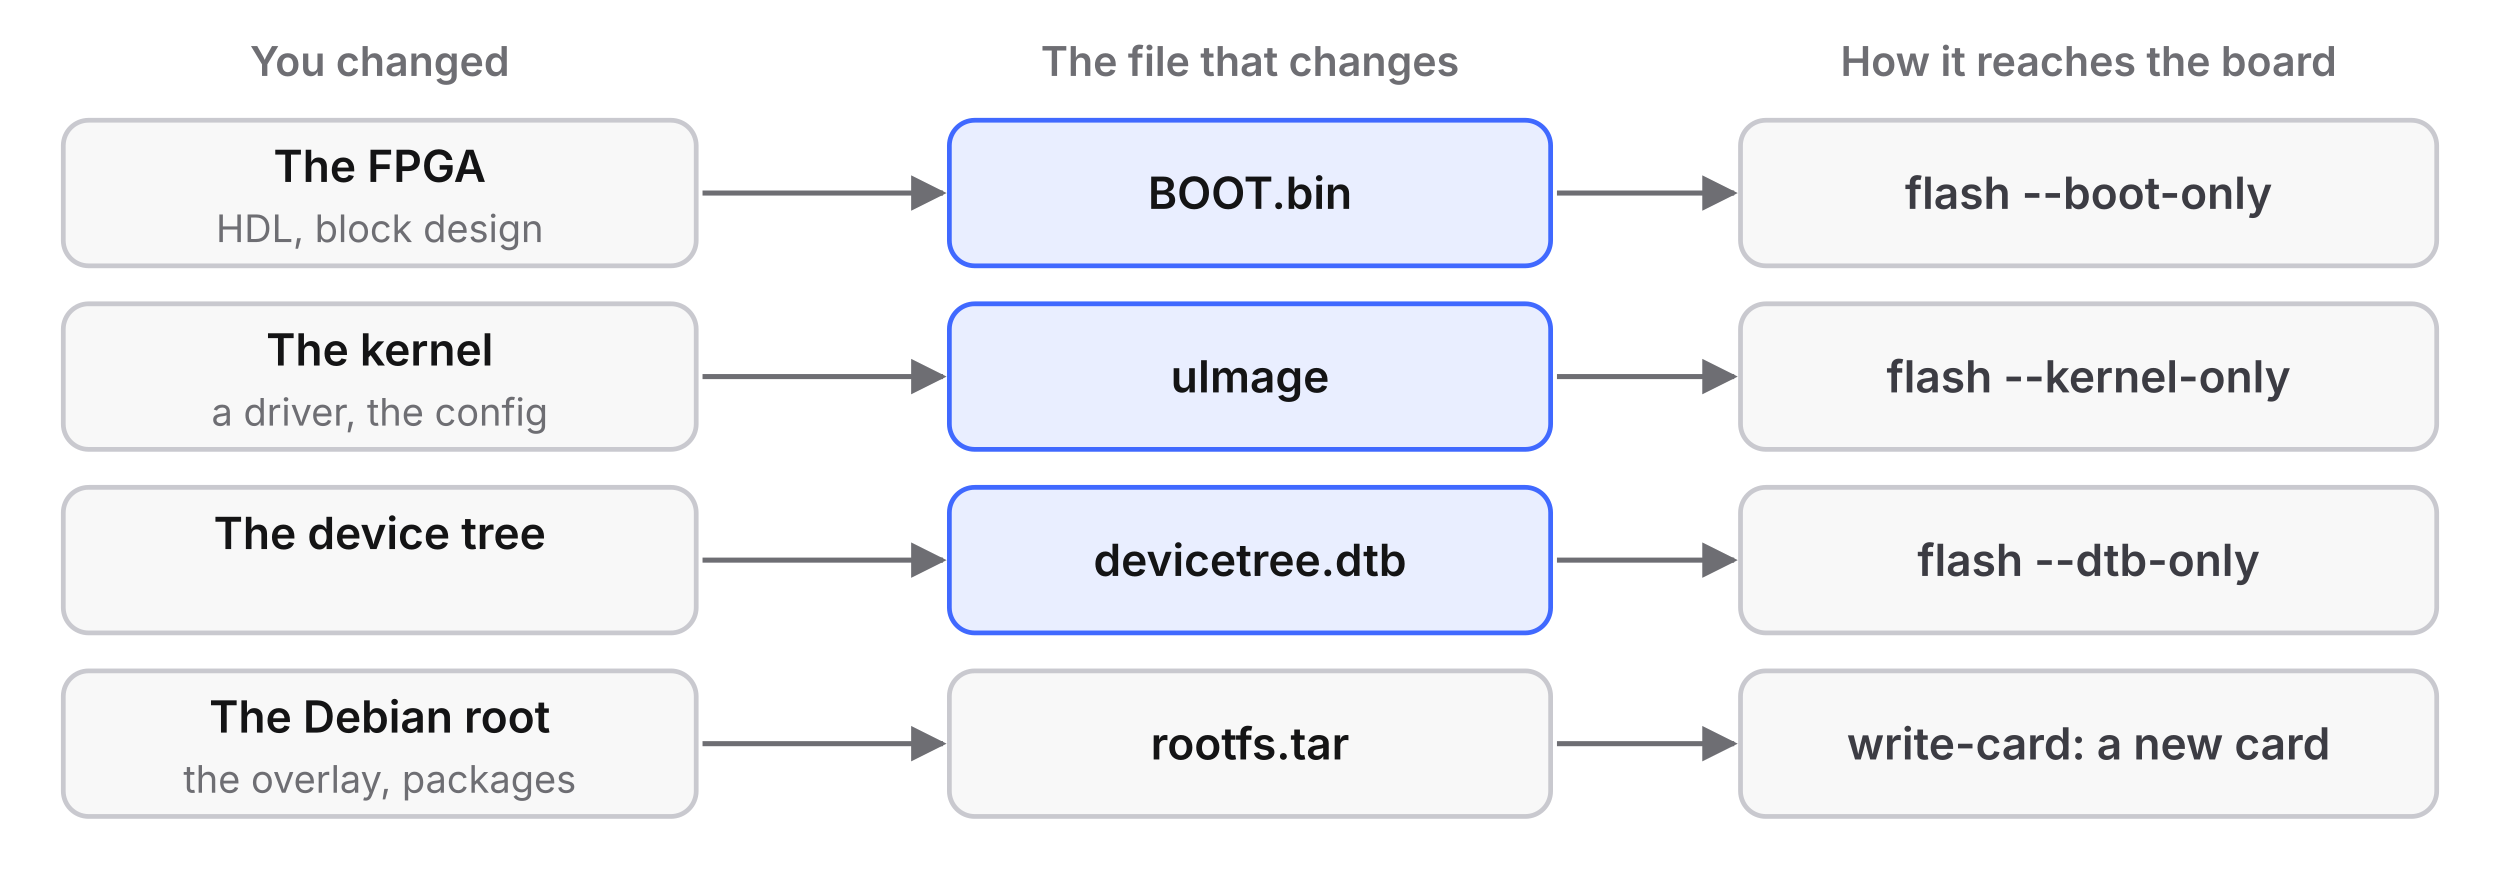
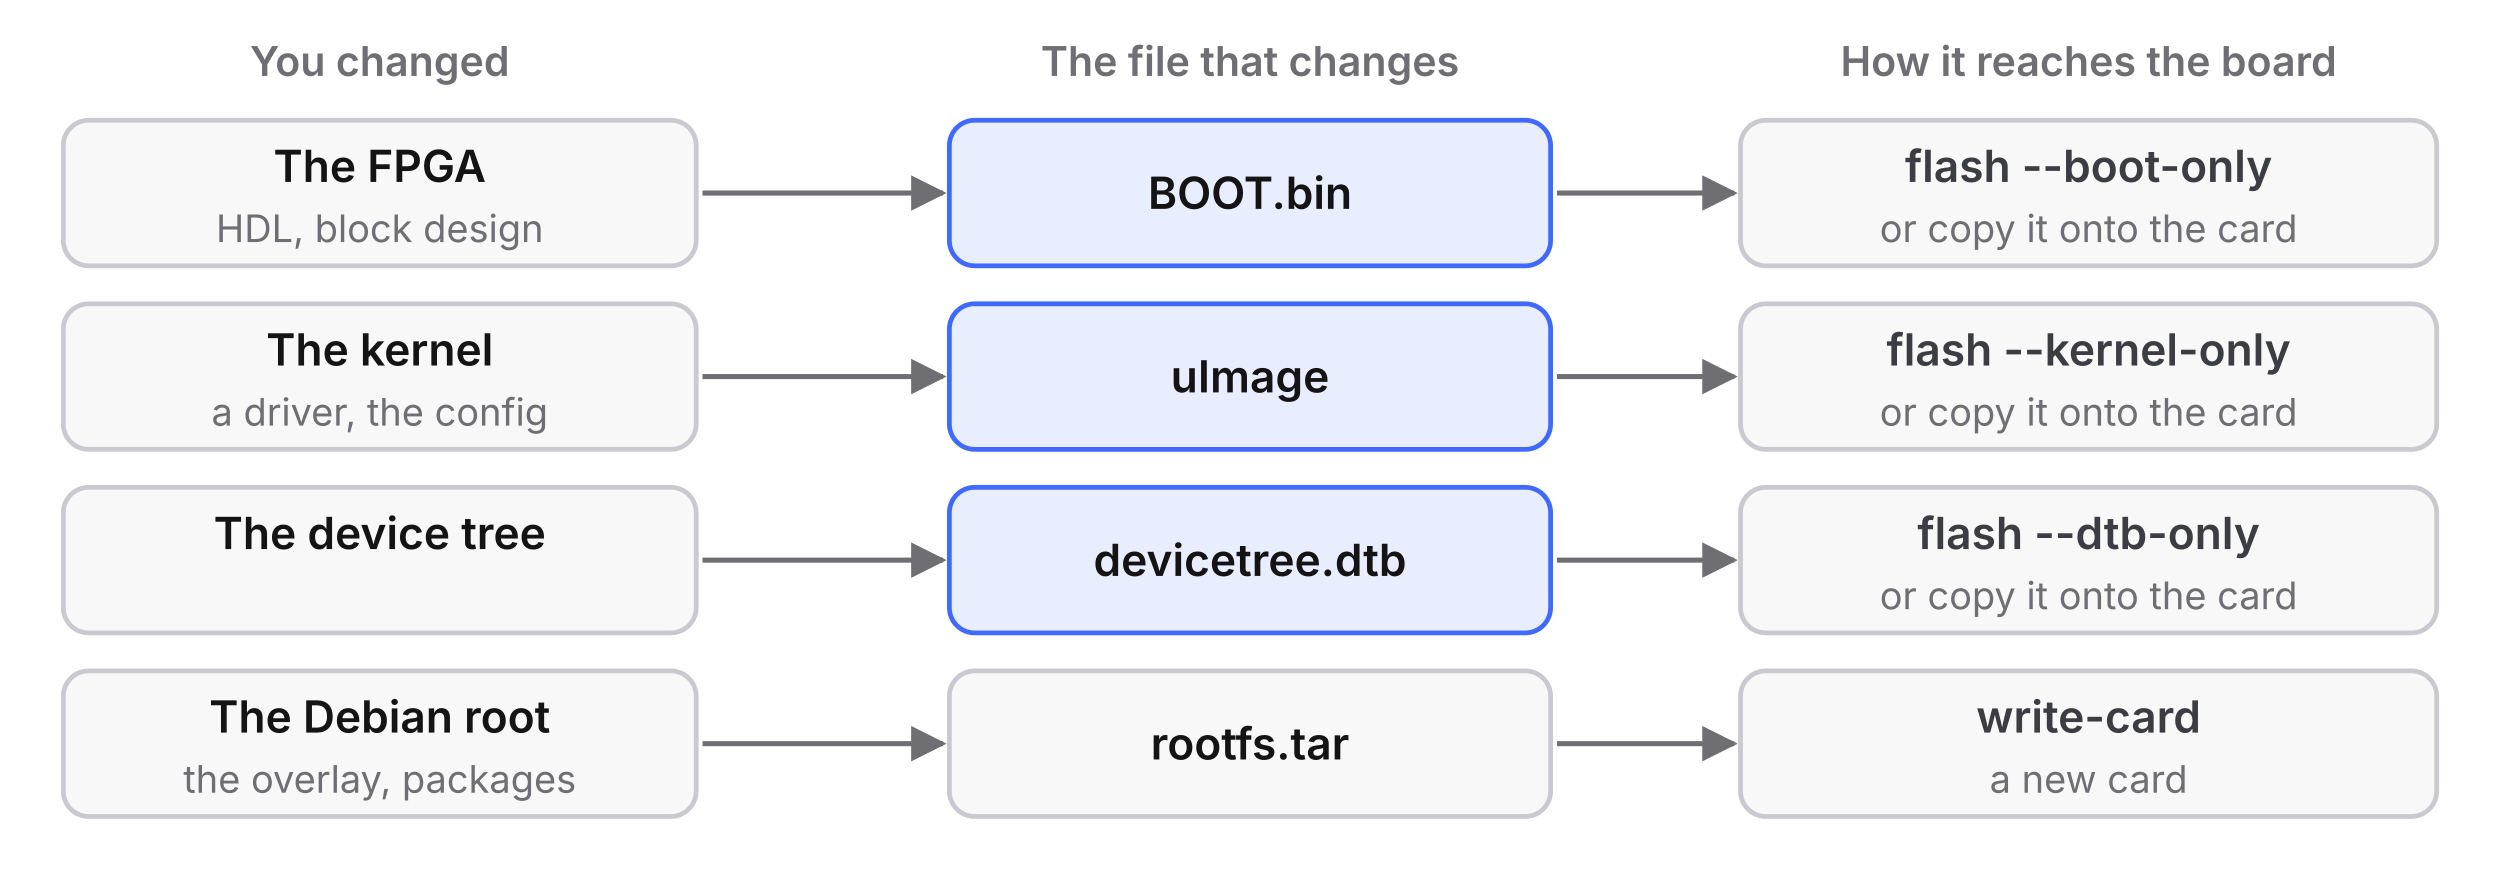
<svg xmlns="http://www.w3.org/2000/svg" viewBox="0 0 790 276" width="790" height="276" role="img">
  <defs>
    <marker id="a-muted" viewBox="0 0 10 10" refX="9" refY="5" markerWidth="7" markerHeight="7" orient="auto">
      <path d="M0 0 L10 5 L0 10 z" fill="#6e6e73" />
    </marker>
    <marker id="a-accent" viewBox="0 0 10 10" refX="9" refY="5" markerWidth="7" markerHeight="7" orient="auto">
      <path d="M0 0 L10 5 L0 10 z" fill="#4069FF" />
    </marker>
    <marker id="a-danger" viewBox="0 0 10 10" refX="9" refY="5" markerWidth="7" markerHeight="7" orient="auto">
      <path d="M0 0 L10 5 L0 10 z" fill="#d6293e" />
    </marker>
    <marker id="a-ok" viewBox="0 0 10 10" refX="9" refY="5" markerWidth="7" markerHeight="7" orient="auto">
      <path d="M0 0 L10 5 L0 10 z" fill="#1a9e5c" />
    </marker>
    <marker id="a-ink" viewBox="0 0 10 10" refX="9" refY="5" markerWidth="7" markerHeight="7" orient="auto">
      <path d="M0 0 L10 5 L0 10 z" fill="#141415" />
    </marker>
  </defs>
  <text x="120" y="24" font-size="13" font-weight="600" fill="#6e6e73" text-anchor="middle" font-family="Inter, system-ui, -apple-system, 'Segoe UI', Helvetica, Arial, sans-serif">You changed</text>
  <text x="395" y="24" font-size="13" font-weight="600" fill="#6e6e73" text-anchor="middle" font-family="Inter, system-ui, -apple-system, 'Segoe UI', Helvetica, Arial, sans-serif">The file that changes</text>
  <text x="660" y="24" font-size="13" font-weight="600" fill="#6e6e73" text-anchor="middle" font-family="Inter, system-ui, -apple-system, 'Segoe UI', Helvetica, Arial, sans-serif">How it reaches the board</text>
  <rect x="20" y="38" width="200" height="46" rx="8" fill="#f8f8f8" stroke="#c9c9cf" stroke-width="1.5" />
  <text x="120.0" y="57.5" font-size="14" font-weight="600" fill="#141415" text-anchor="middle" font-family="Inter, system-ui, -apple-system, 'Segoe UI', Helvetica, Arial, sans-serif">The FPGA</text>
  <text x="120.0" y="76.5" font-size="12" font-weight="400" fill="#6e6e73" text-anchor="middle" font-family="Inter, system-ui, -apple-system, 'Segoe UI', Helvetica, Arial, sans-serif">HDL, block design</text>
  <line x1="222" y1="61" x2="298" y2="61" stroke="#6e6e73" stroke-width="1.6" marker-end="url(#a-muted)" />
  <rect x="300" y="38" width="190" height="46" rx="8" fill="#e9eeff" stroke="#4069FF" stroke-width="1.5" />
  <text x="395.0" y="66.0" font-size="14" font-weight="600" fill="#141415" text-anchor="middle" font-family="Inter, system-ui, -apple-system, 'Segoe UI', Helvetica, Arial, sans-serif">BOOT.bin</text>
  <line x1="492" y1="61" x2="548" y2="61" stroke="#6e6e73" stroke-width="1.6" marker-end="url(#a-muted)" />
  <rect x="550" y="38" width="220" height="46" rx="8" fill="#f8f8f8" stroke="#c9c9cf" stroke-width="1.5" />
-   <text x="660.0" y="66.0" font-size="14" font-weight="600" fill="#3c3c43" text-anchor="middle" font-family="Inter, system-ui, -apple-system, 'Segoe UI', Helvetica, Arial, sans-serif">flash --boot-only</text>
+   <text x="660.0" y="57.5" font-size="14" font-weight="600" fill="#3c3c43" text-anchor="middle" font-family="Inter, system-ui, -apple-system, 'Segoe UI', Helvetica, Arial, sans-serif">flash --boot-only</text>
+   <text x="660.0" y="76.5" font-size="12" font-weight="400" fill="#6e6e73" text-anchor="middle" font-family="Inter, system-ui, -apple-system, 'Segoe UI', Helvetica, Arial, sans-serif">or copy it onto the card</text>
  <rect x="20" y="96" width="200" height="46" rx="8" fill="#f8f8f8" stroke="#c9c9cf" stroke-width="1.5" />
  <text x="120.0" y="115.5" font-size="14" font-weight="600" fill="#141415" text-anchor="middle" font-family="Inter, system-ui, -apple-system, 'Segoe UI', Helvetica, Arial, sans-serif">The kernel</text>
  <text x="120.0" y="134.5" font-size="12" font-weight="400" fill="#6e6e73" text-anchor="middle" font-family="Inter, system-ui, -apple-system, 'Segoe UI', Helvetica, Arial, sans-serif">a driver, the config</text>
  <line x1="222" y1="119" x2="298" y2="119" stroke="#6e6e73" stroke-width="1.6" marker-end="url(#a-muted)" />
  <rect x="300" y="96" width="190" height="46" rx="8" fill="#e9eeff" stroke="#4069FF" stroke-width="1.5" />
  <text x="395.0" y="124.0" font-size="14" font-weight="600" fill="#141415" text-anchor="middle" font-family="Inter, system-ui, -apple-system, 'Segoe UI', Helvetica, Arial, sans-serif">uImage</text>
  <line x1="492" y1="119" x2="548" y2="119" stroke="#6e6e73" stroke-width="1.6" marker-end="url(#a-muted)" />
  <rect x="550" y="96" width="220" height="46" rx="8" fill="#f8f8f8" stroke="#c9c9cf" stroke-width="1.5" />
-   <text x="660.0" y="124.0" font-size="14" font-weight="600" fill="#3c3c43" text-anchor="middle" font-family="Inter, system-ui, -apple-system, 'Segoe UI', Helvetica, Arial, sans-serif">flash --kernel-only</text>
+   <text x="660.0" y="115.5" font-size="14" font-weight="600" fill="#3c3c43" text-anchor="middle" font-family="Inter, system-ui, -apple-system, 'Segoe UI', Helvetica, Arial, sans-serif">flash --kernel-only</text>
+   <text x="660.0" y="134.5" font-size="12" font-weight="400" fill="#6e6e73" text-anchor="middle" font-family="Inter, system-ui, -apple-system, 'Segoe UI', Helvetica, Arial, sans-serif">or copy it onto the card</text>
  <rect x="20" y="154" width="200" height="46" rx="8" fill="#f8f8f8" stroke="#c9c9cf" stroke-width="1.5" />
  <text x="120.0" y="173.5" font-size="14" font-weight="600" fill="#141415" text-anchor="middle" font-family="Inter, system-ui, -apple-system, 'Segoe UI', Helvetica, Arial, sans-serif">The device tree</text>
  <text x="120.0" y="192.5" font-size="12" font-weight="400" fill="#6e6e73" text-anchor="middle" font-family="Inter, system-ui, -apple-system, 'Segoe UI', Helvetica, Arial, sans-serif" />
  <line x1="222" y1="177" x2="298" y2="177" stroke="#6e6e73" stroke-width="1.6" marker-end="url(#a-muted)" />
  <rect x="300" y="154" width="190" height="46" rx="8" fill="#e9eeff" stroke="#4069FF" stroke-width="1.5" />
  <text x="395.0" y="182.0" font-size="14" font-weight="600" fill="#141415" text-anchor="middle" font-family="Inter, system-ui, -apple-system, 'Segoe UI', Helvetica, Arial, sans-serif">devicetree.dtb</text>
  <line x1="492" y1="177" x2="548" y2="177" stroke="#6e6e73" stroke-width="1.6" marker-end="url(#a-muted)" />
  <rect x="550" y="154" width="220" height="46" rx="8" fill="#f8f8f8" stroke="#c9c9cf" stroke-width="1.5" />
-   <text x="660.0" y="182.0" font-size="14" font-weight="600" fill="#3c3c43" text-anchor="middle" font-family="Inter, system-ui, -apple-system, 'Segoe UI', Helvetica, Arial, sans-serif">flash --dtb-only</text>
+   <text x="660.0" y="173.5" font-size="14" font-weight="600" fill="#3c3c43" text-anchor="middle" font-family="Inter, system-ui, -apple-system, 'Segoe UI', Helvetica, Arial, sans-serif">flash --dtb-only</text>
+   <text x="660.0" y="192.5" font-size="12" font-weight="400" fill="#6e6e73" text-anchor="middle" font-family="Inter, system-ui, -apple-system, 'Segoe UI', Helvetica, Arial, sans-serif">or copy it onto the card</text>
  <rect x="20" y="212" width="200" height="46" rx="8" fill="#f8f8f8" stroke="#c9c9cf" stroke-width="1.5" />
  <text x="120.0" y="231.5" font-size="14" font-weight="600" fill="#141415" text-anchor="middle" font-family="Inter, system-ui, -apple-system, 'Segoe UI', Helvetica, Arial, sans-serif">The Debian root</text>
  <text x="120.0" y="250.5" font-size="12" font-weight="400" fill="#6e6e73" text-anchor="middle" font-family="Inter, system-ui, -apple-system, 'Segoe UI', Helvetica, Arial, sans-serif">the overlay, packages</text>
  <line x1="222" y1="235" x2="298" y2="235" stroke="#6e6e73" stroke-width="1.6" marker-end="url(#a-muted)" />
  <rect x="300" y="212" width="190" height="46" rx="8" fill="#f8f8f8" stroke="#c9c9cf" stroke-width="1.5" />
  <text x="395.0" y="240.0" font-size="14" font-weight="600" fill="#141415" text-anchor="middle" font-family="Inter, system-ui, -apple-system, 'Segoe UI', Helvetica, Arial, sans-serif">rootfs.tar</text>
  <line x1="492" y1="235" x2="548" y2="235" stroke="#6e6e73" stroke-width="1.6" marker-end="url(#a-muted)" />
  <rect x="550" y="212" width="220" height="46" rx="8" fill="#f8f8f8" stroke="#c9c9cf" stroke-width="1.5" />
-   <text x="660.0" y="240.0" font-size="14" font-weight="600" fill="#3c3c43" text-anchor="middle" font-family="Inter, system-ui, -apple-system, 'Segoe UI', Helvetica, Arial, sans-serif">write-card: a new card</text>
+   <text x="660.0" y="231.5" font-size="14" font-weight="600" fill="#3c3c43" text-anchor="middle" font-family="Inter, system-ui, -apple-system, 'Segoe UI', Helvetica, Arial, sans-serif">write-card</text>
+   <text x="660.0" y="250.5" font-size="12" font-weight="400" fill="#6e6e73" text-anchor="middle" font-family="Inter, system-ui, -apple-system, 'Segoe UI', Helvetica, Arial, sans-serif">a new card</text>
</svg>
